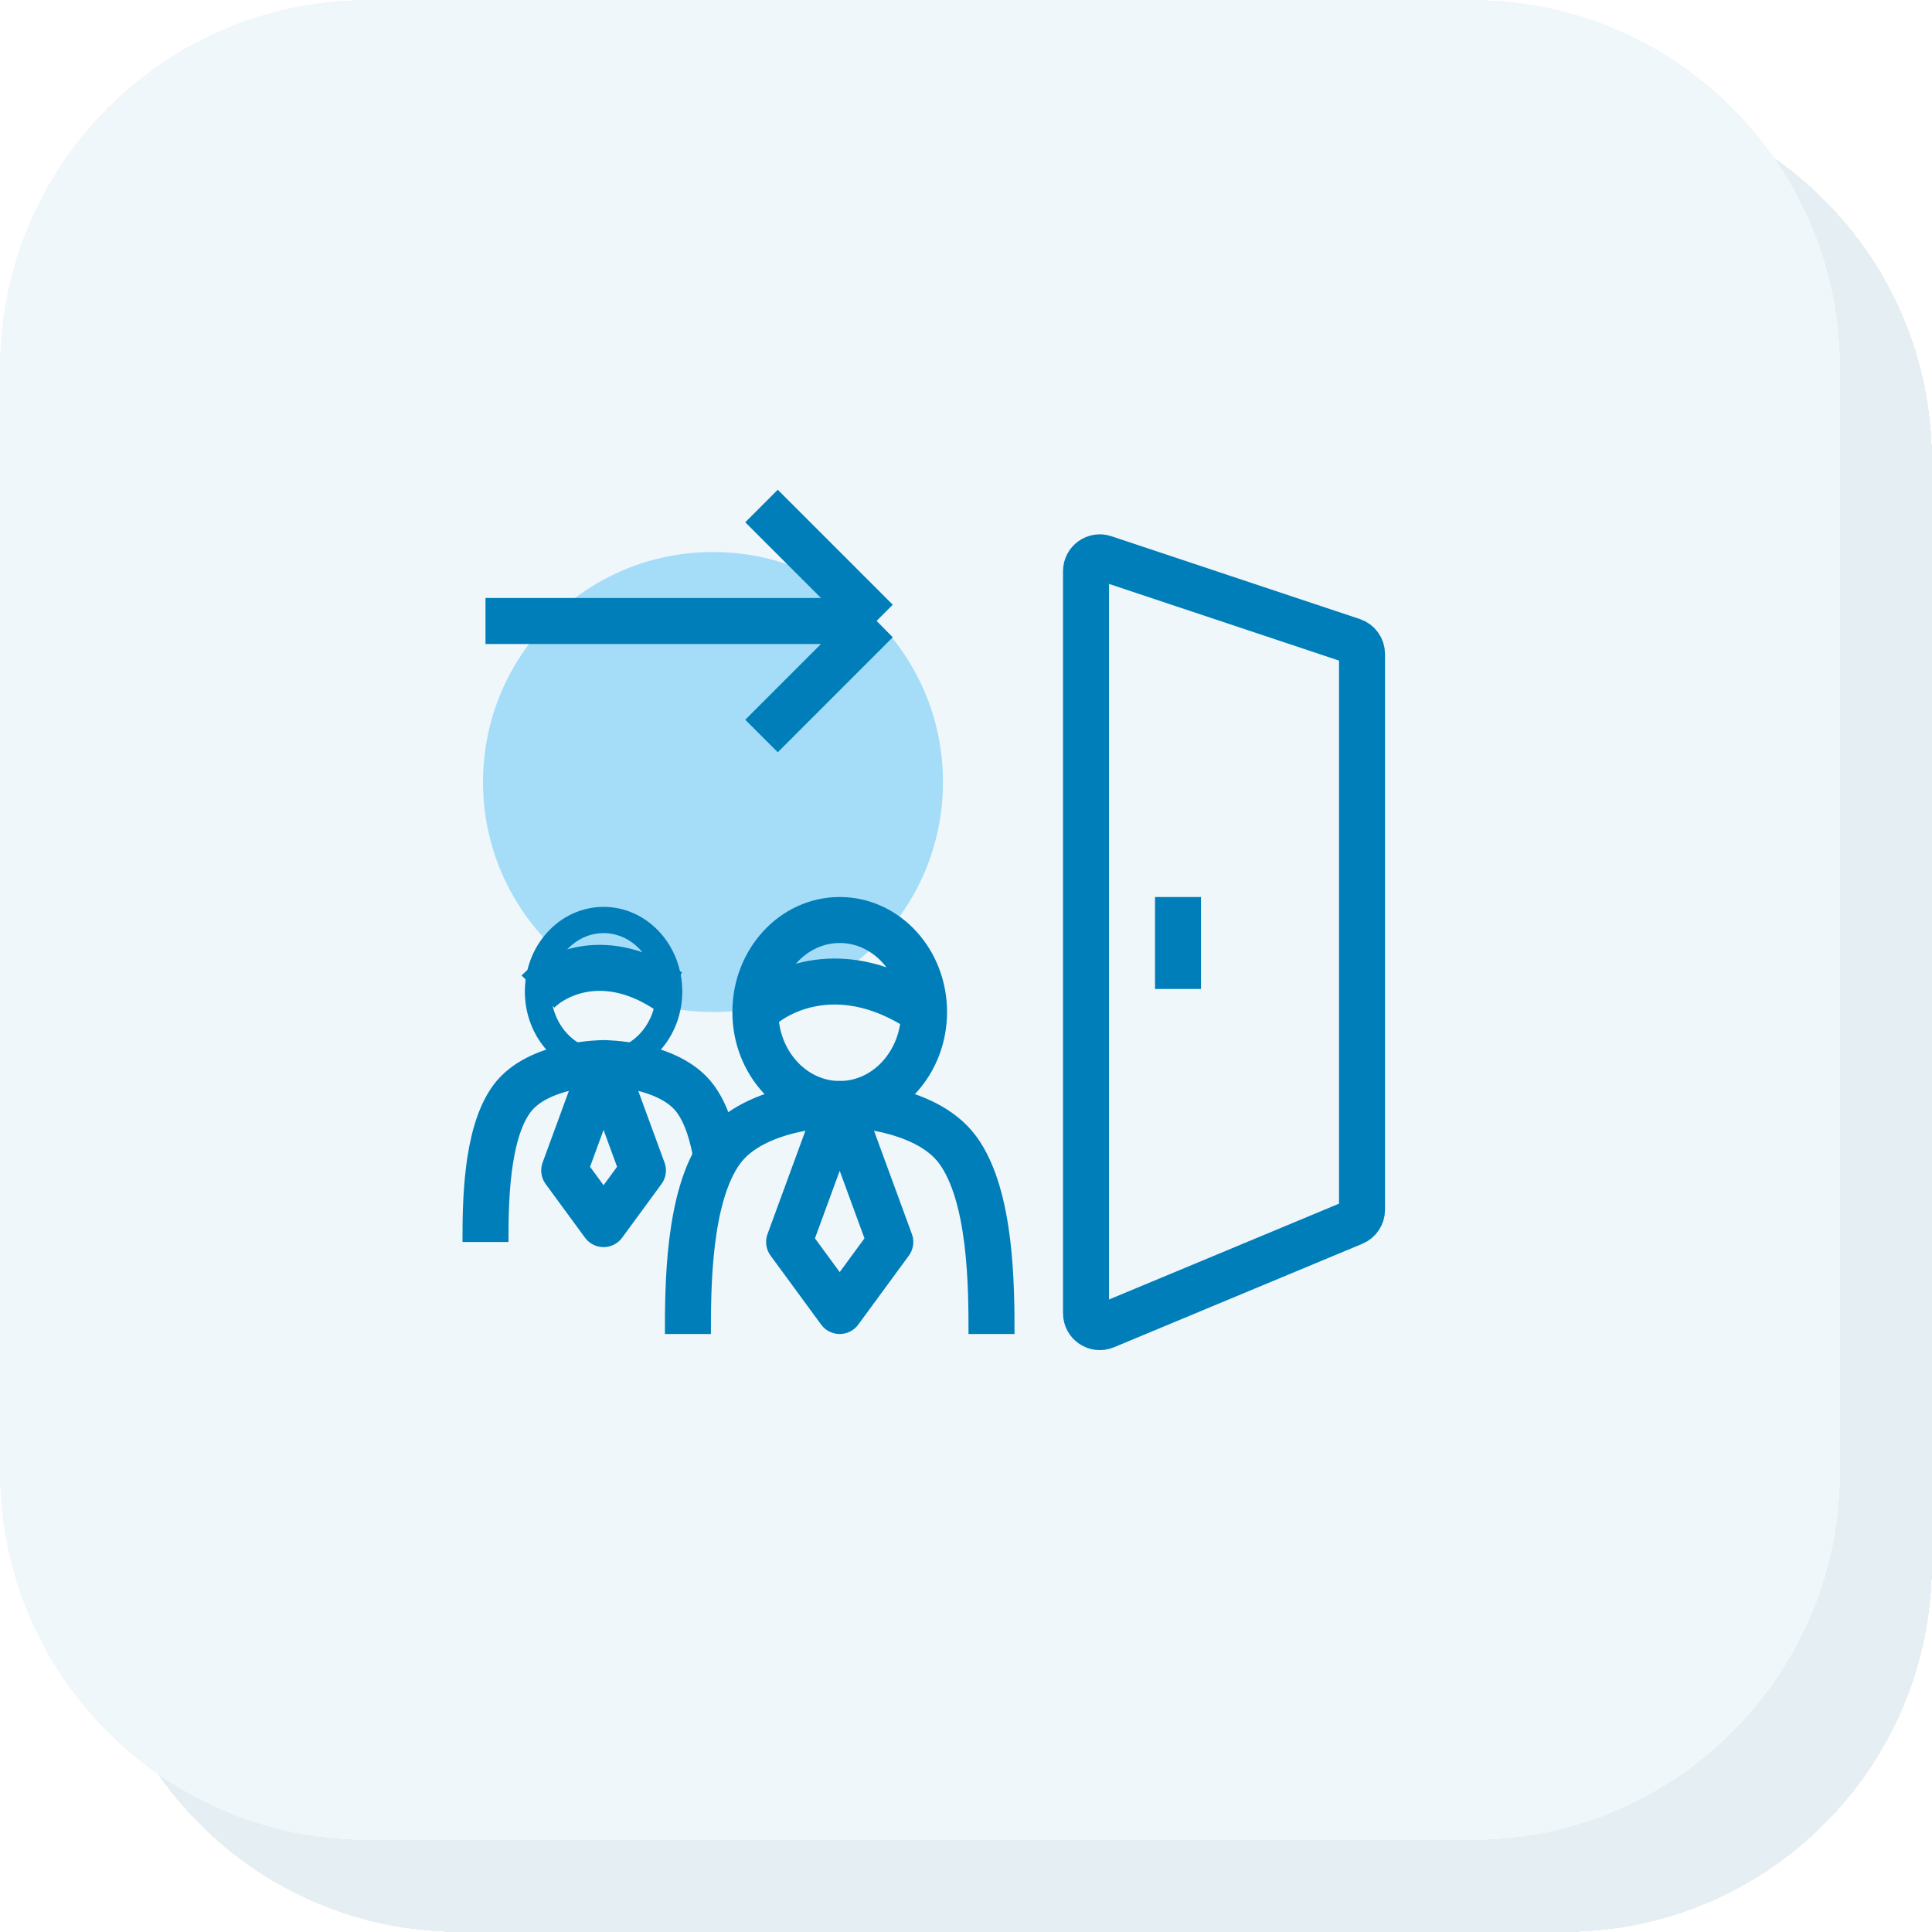
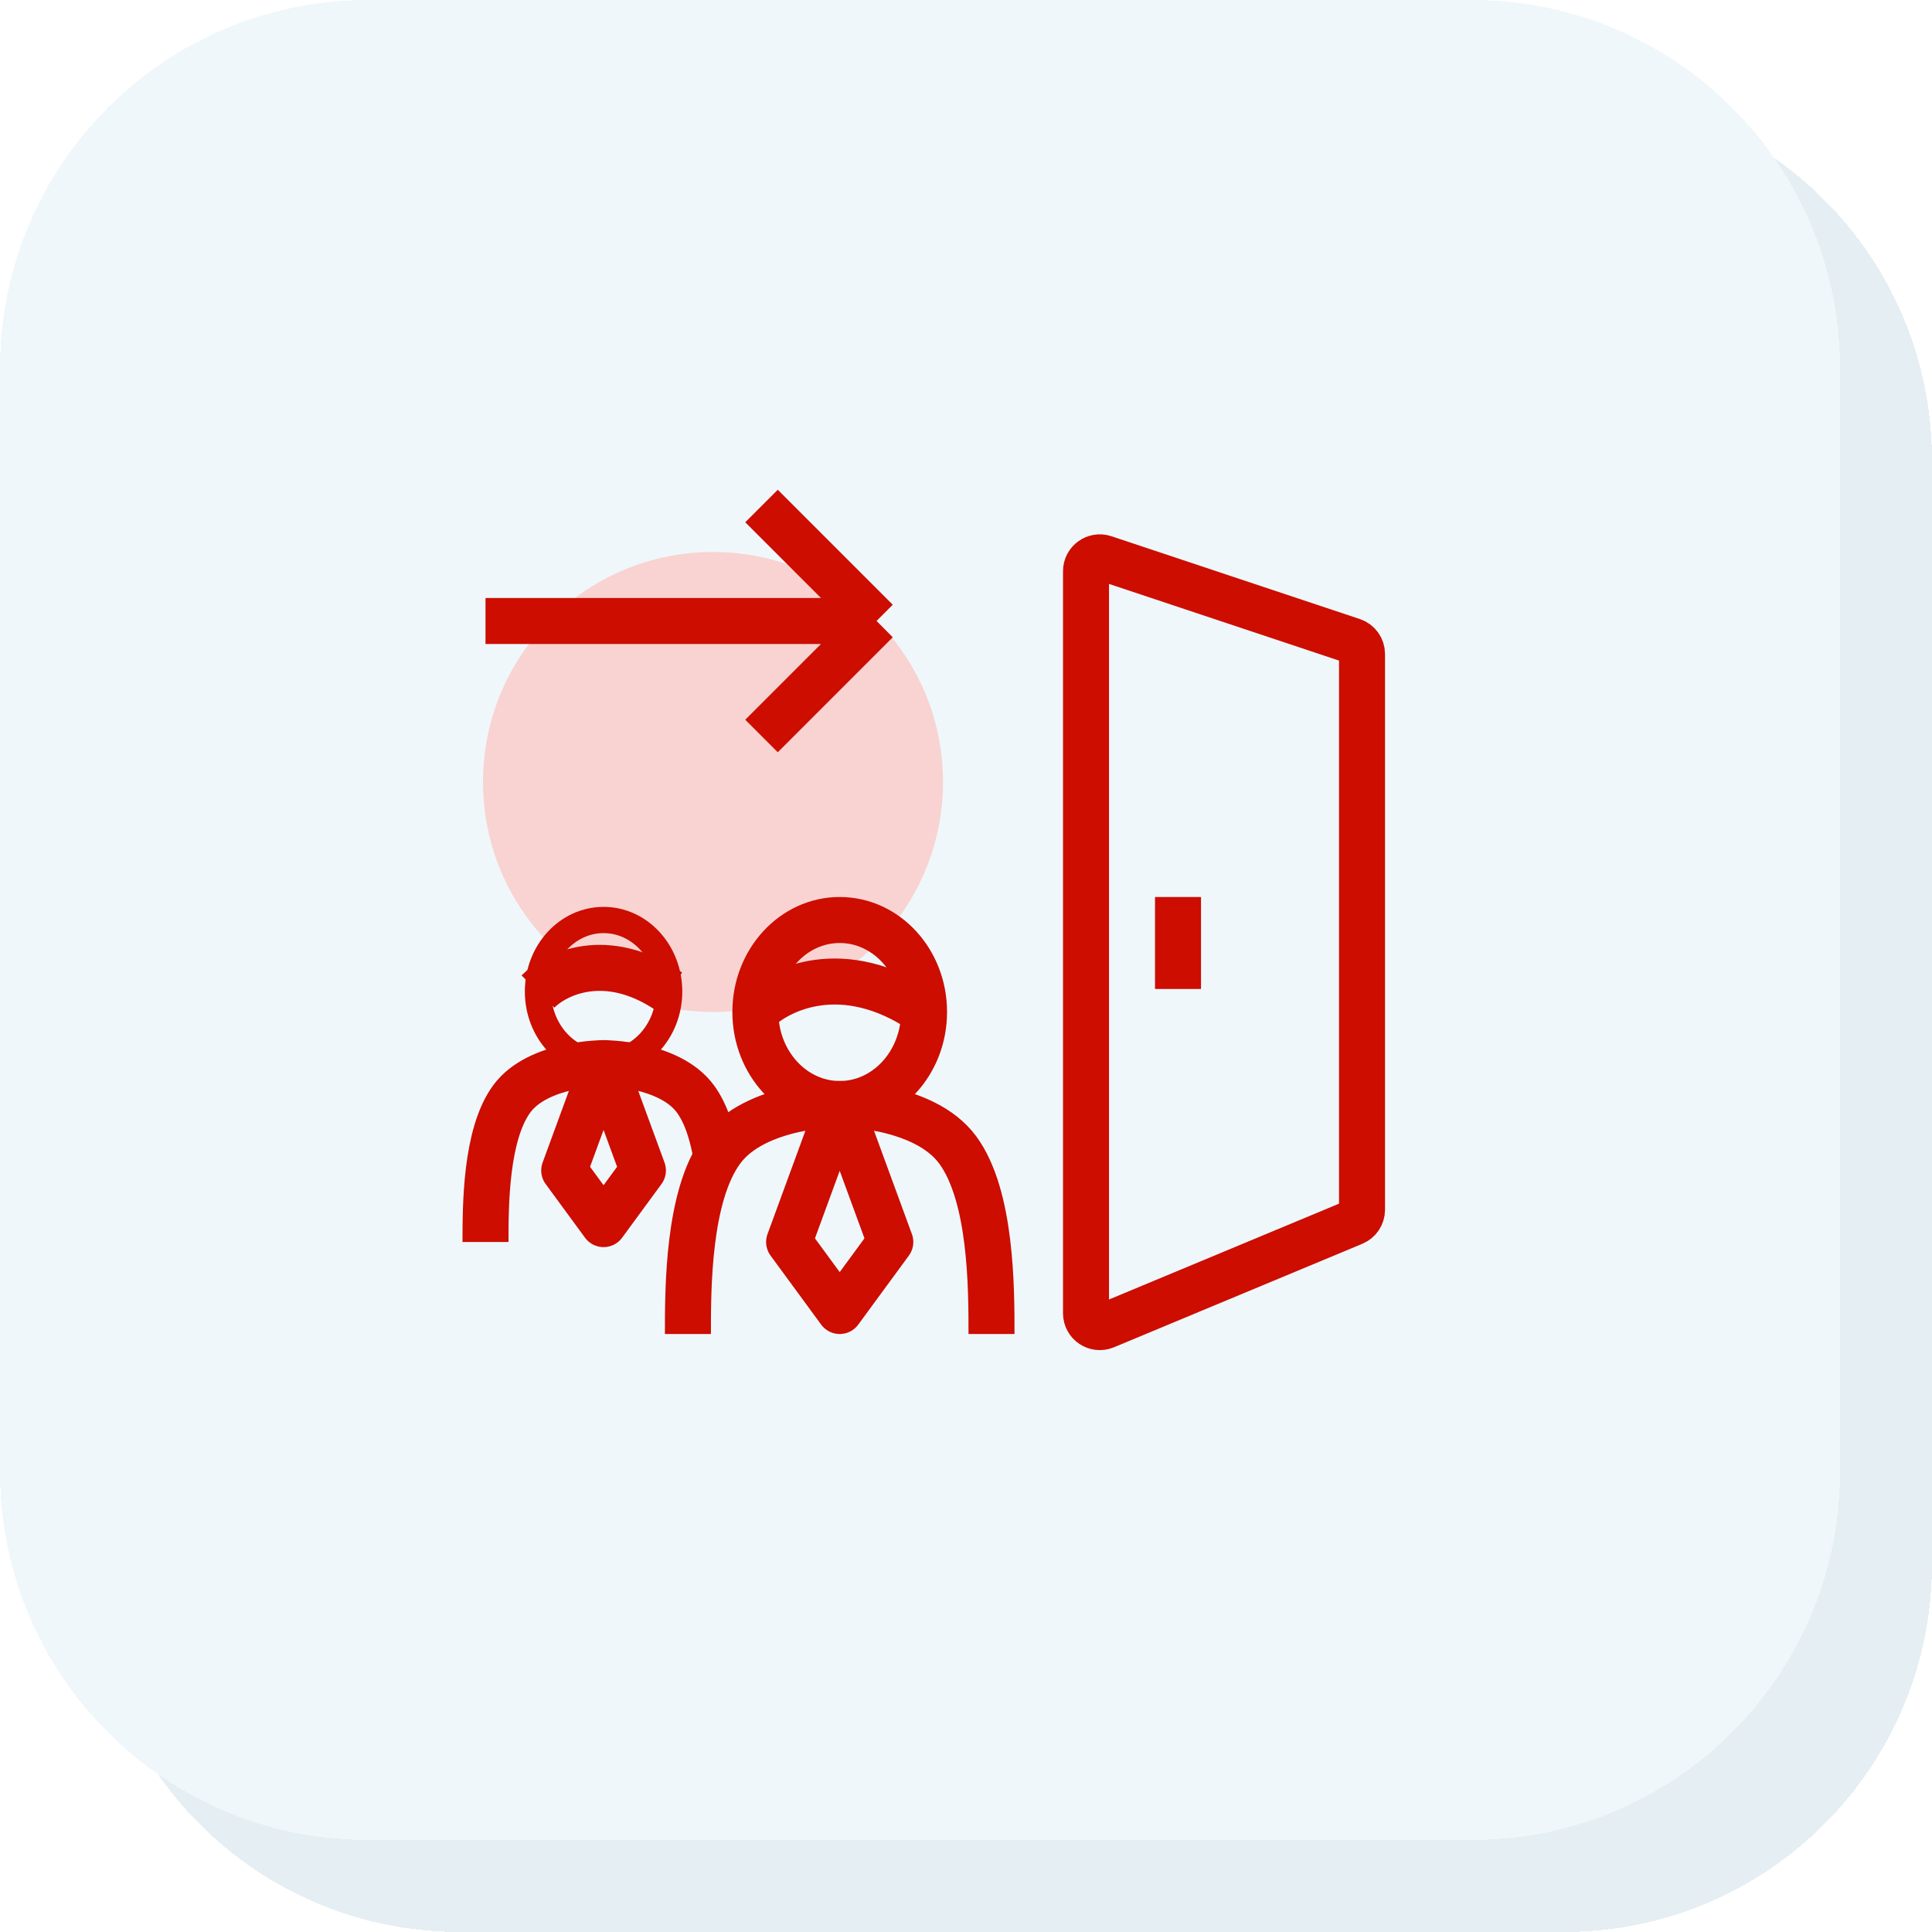
<svg xmlns="http://www.w3.org/2000/svg" width="84" height="84" viewBox="0 0 84 84" fill="none">
  <g filter="url(#filter0_d_220_1617)">
    <rect width="80" height="80" rx="16" fill="#EFF7FB" shape-rendering="crispEdges" />
-     <circle cx="31" cy="34" r="10" fill="#A5DDF8" />
-     <path d="M51.218 39V43M21.109 27H38.109M38.109 27L33.109 22M38.109 27L36.109 29L33.109 32M59.218 28.433V52.6C59.218 52.842 59.072 53.061 58.848 53.154L48.048 57.654C47.653 57.819 47.218 57.528 47.218 57.1V24.833C47.218 24.423 47.619 24.134 48.007 24.263L58.807 27.863C59.052 27.945 59.218 28.174 59.218 28.433Z" stroke="#007EB9" stroke-width="2" />
-     <path d="M36.509 48C36.509 48 32.842 48 31.375 50C29.909 52 29.909 56 29.909 58M36.509 48C36.509 48 40.175 48 41.642 50C43.109 52 43.109 56 43.109 58M36.509 48C35.776 50 35.042 52 34.309 54L36.509 57L38.709 54L37.242 50L36.509 48Z" stroke="#007EB9" stroke-width="2" stroke-linejoin="round" />
-     <ellipse cx="36.509" cy="44" rx="3.667" ry="4" stroke="#007EB9" stroke-width="2" />
-     <path d="M32.842 44C33.82 43 36.656 41.6 40.175 44" stroke="#007EB9" stroke-width="2" />
-     <path d="M26.242 46.222C26.242 46.222 23.39 46.222 22.25 47.778C21.109 49.333 21.109 52.444 21.109 54M26.242 46.222C26.242 46.222 29.094 46.222 30.235 47.778C30.727 48.449 31.007 49.409 31.166 50.41M26.242 46.222C25.672 47.778 25.101 49.333 24.531 50.889L26.242 53.222L27.953 50.889L26.812 47.778L26.242 46.222Z" stroke="#007EB9" stroke-width="2" stroke-linejoin="round" />
-     <ellipse cx="26.242" cy="43.111" rx="2.852" ry="3.111" stroke="#007EB9" stroke-width="1.141" />
-     <path d="M23.39 43.111C24.151 42.334 26.356 41.245 29.094 43.111" stroke="#007EB9" stroke-width="2" />
+     <circle cx="31" cy="34" r="10" fill="#f9d3d1" />
+     <path d="M51.218 39V43M21.109 27H38.109M38.109 27L33.109 22M38.109 27L36.109 29L33.109 32M59.218 28.433V52.6C59.218 52.842 59.072 53.061 58.848 53.154L48.048 57.654C47.653 57.819 47.218 57.528 47.218 57.1V24.833C47.218 24.423 47.619 24.134 48.007 24.263L58.807 27.863C59.052 27.945 59.218 28.174 59.218 28.433Z" stroke="#CC0D00" stroke-width="2" />
+     <path d="M36.509 48C36.509 48 32.842 48 31.375 50C29.909 52 29.909 56 29.909 58M36.509 48C36.509 48 40.175 48 41.642 50C43.109 52 43.109 56 43.109 58M36.509 48C35.776 50 35.042 52 34.309 54L36.509 57L38.709 54L37.242 50L36.509 48Z" stroke="#CC0D00" stroke-width="2" stroke-linejoin="round" />
+     <ellipse cx="36.509" cy="44" rx="3.667" ry="4" stroke="#CC0D00" stroke-width="2" />
+     <path d="M32.842 44C33.82 43 36.656 41.6 40.175 44" stroke="#CC0D00" stroke-width="2" />
+     <path d="M26.242 46.222C26.242 46.222 23.39 46.222 22.25 47.778C21.109 49.333 21.109 52.444 21.109 54M26.242 46.222C26.242 46.222 29.094 46.222 30.235 47.778C30.727 48.449 31.007 49.409 31.166 50.41M26.242 46.222C25.672 47.778 25.101 49.333 24.531 50.889L26.242 53.222L27.953 50.889L26.812 47.778L26.242 46.222Z" stroke="#CC0D00" stroke-width="2" stroke-linejoin="round" />
+     <ellipse cx="26.242" cy="43.111" rx="2.852" ry="3.111" stroke="#CC0D00" stroke-width="1.141" />
+     <path d="M23.39 43.111C24.151 42.334 26.356 41.245 29.094 43.111" stroke="#CC0D00" stroke-width="2" />
  </g>
  <defs>
    <filter id="filter0_d_220_1617" x="0" y="0" width="84" height="84" filterUnits="userSpaceOnUse" color-interpolation-filters="sRGB">
      <feFlood flood-opacity="0" result="BackgroundImageFix" />
      <feColorMatrix in="SourceAlpha" type="matrix" values="0 0 0 0 0 0 0 0 0 0 0 0 0 0 0 0 0 0 127 0" result="hardAlpha" />
      <feOffset dx="4" dy="4" />
      <feComposite in2="hardAlpha" operator="out" />
      <feColorMatrix type="matrix" values="0 0 0 0 0 0 0 0 0 0.346 0 0 0 0 0.508 0 0 0 0.1 0" />
      <feBlend mode="normal" in2="BackgroundImageFix" result="effect1_dropShadow_220_1617" />
      <feBlend mode="normal" in="SourceGraphic" in2="effect1_dropShadow_220_1617" result="shape" />
    </filter>
  </defs>
</svg>
